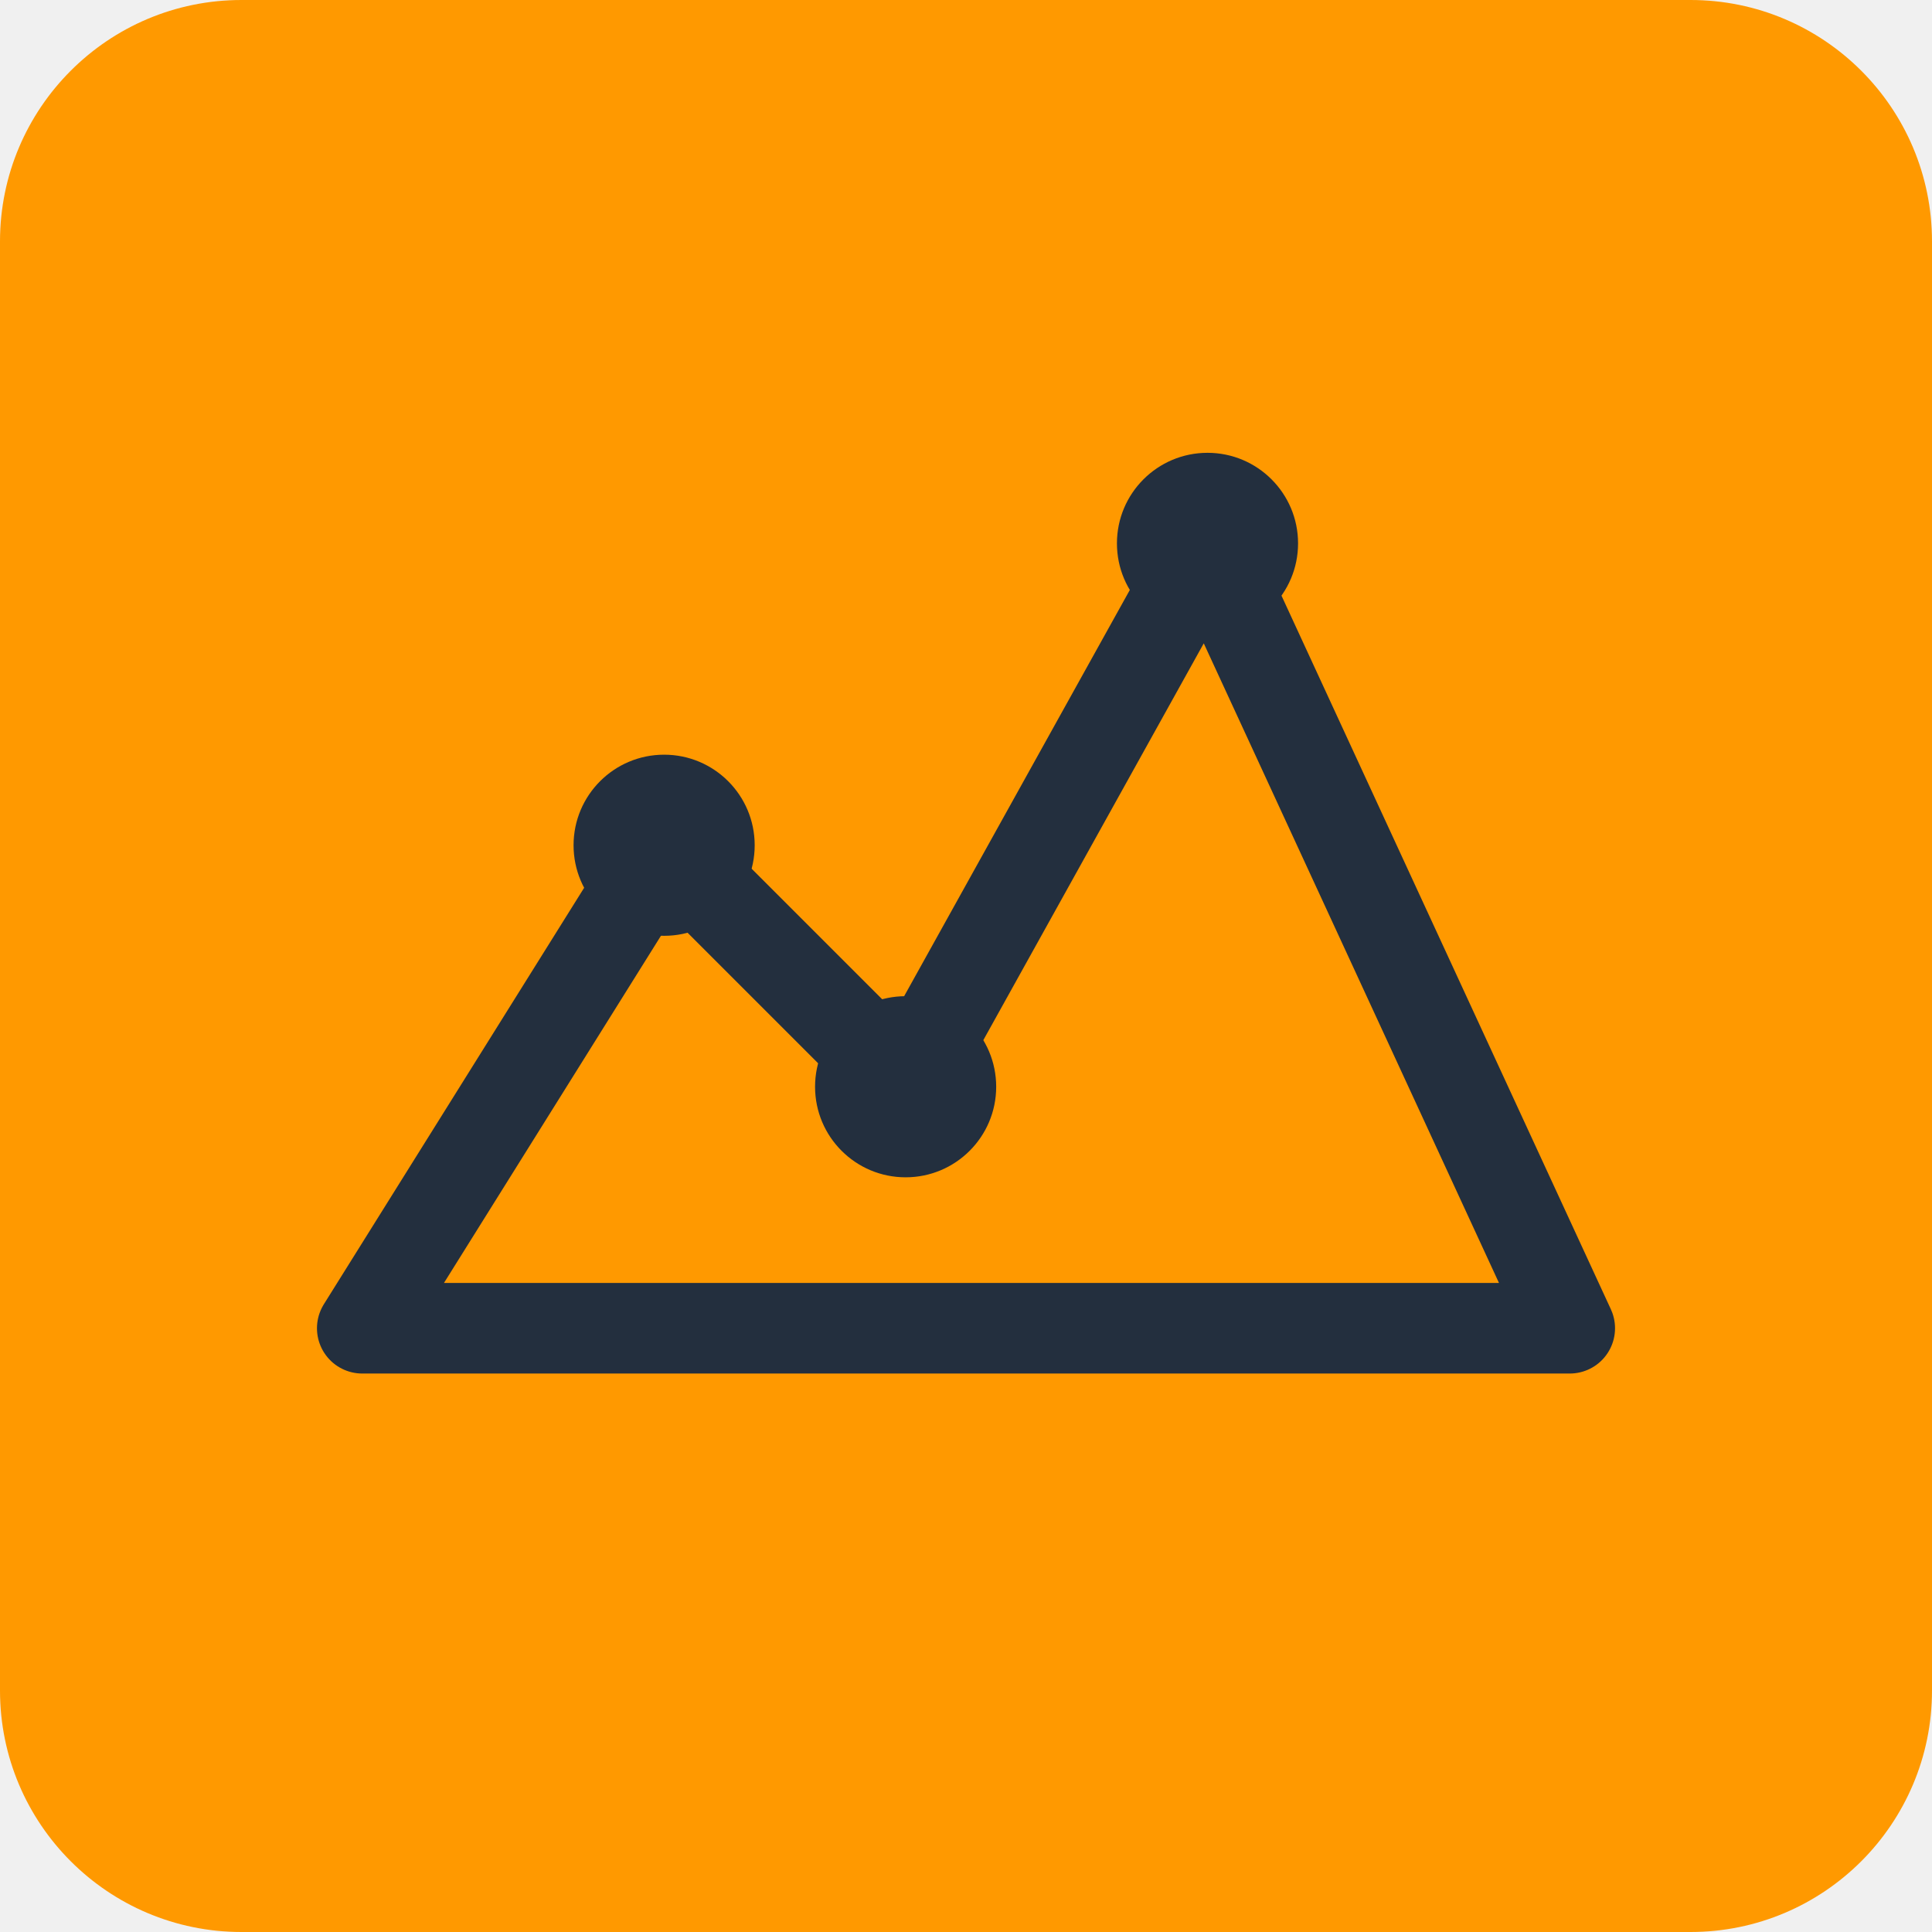
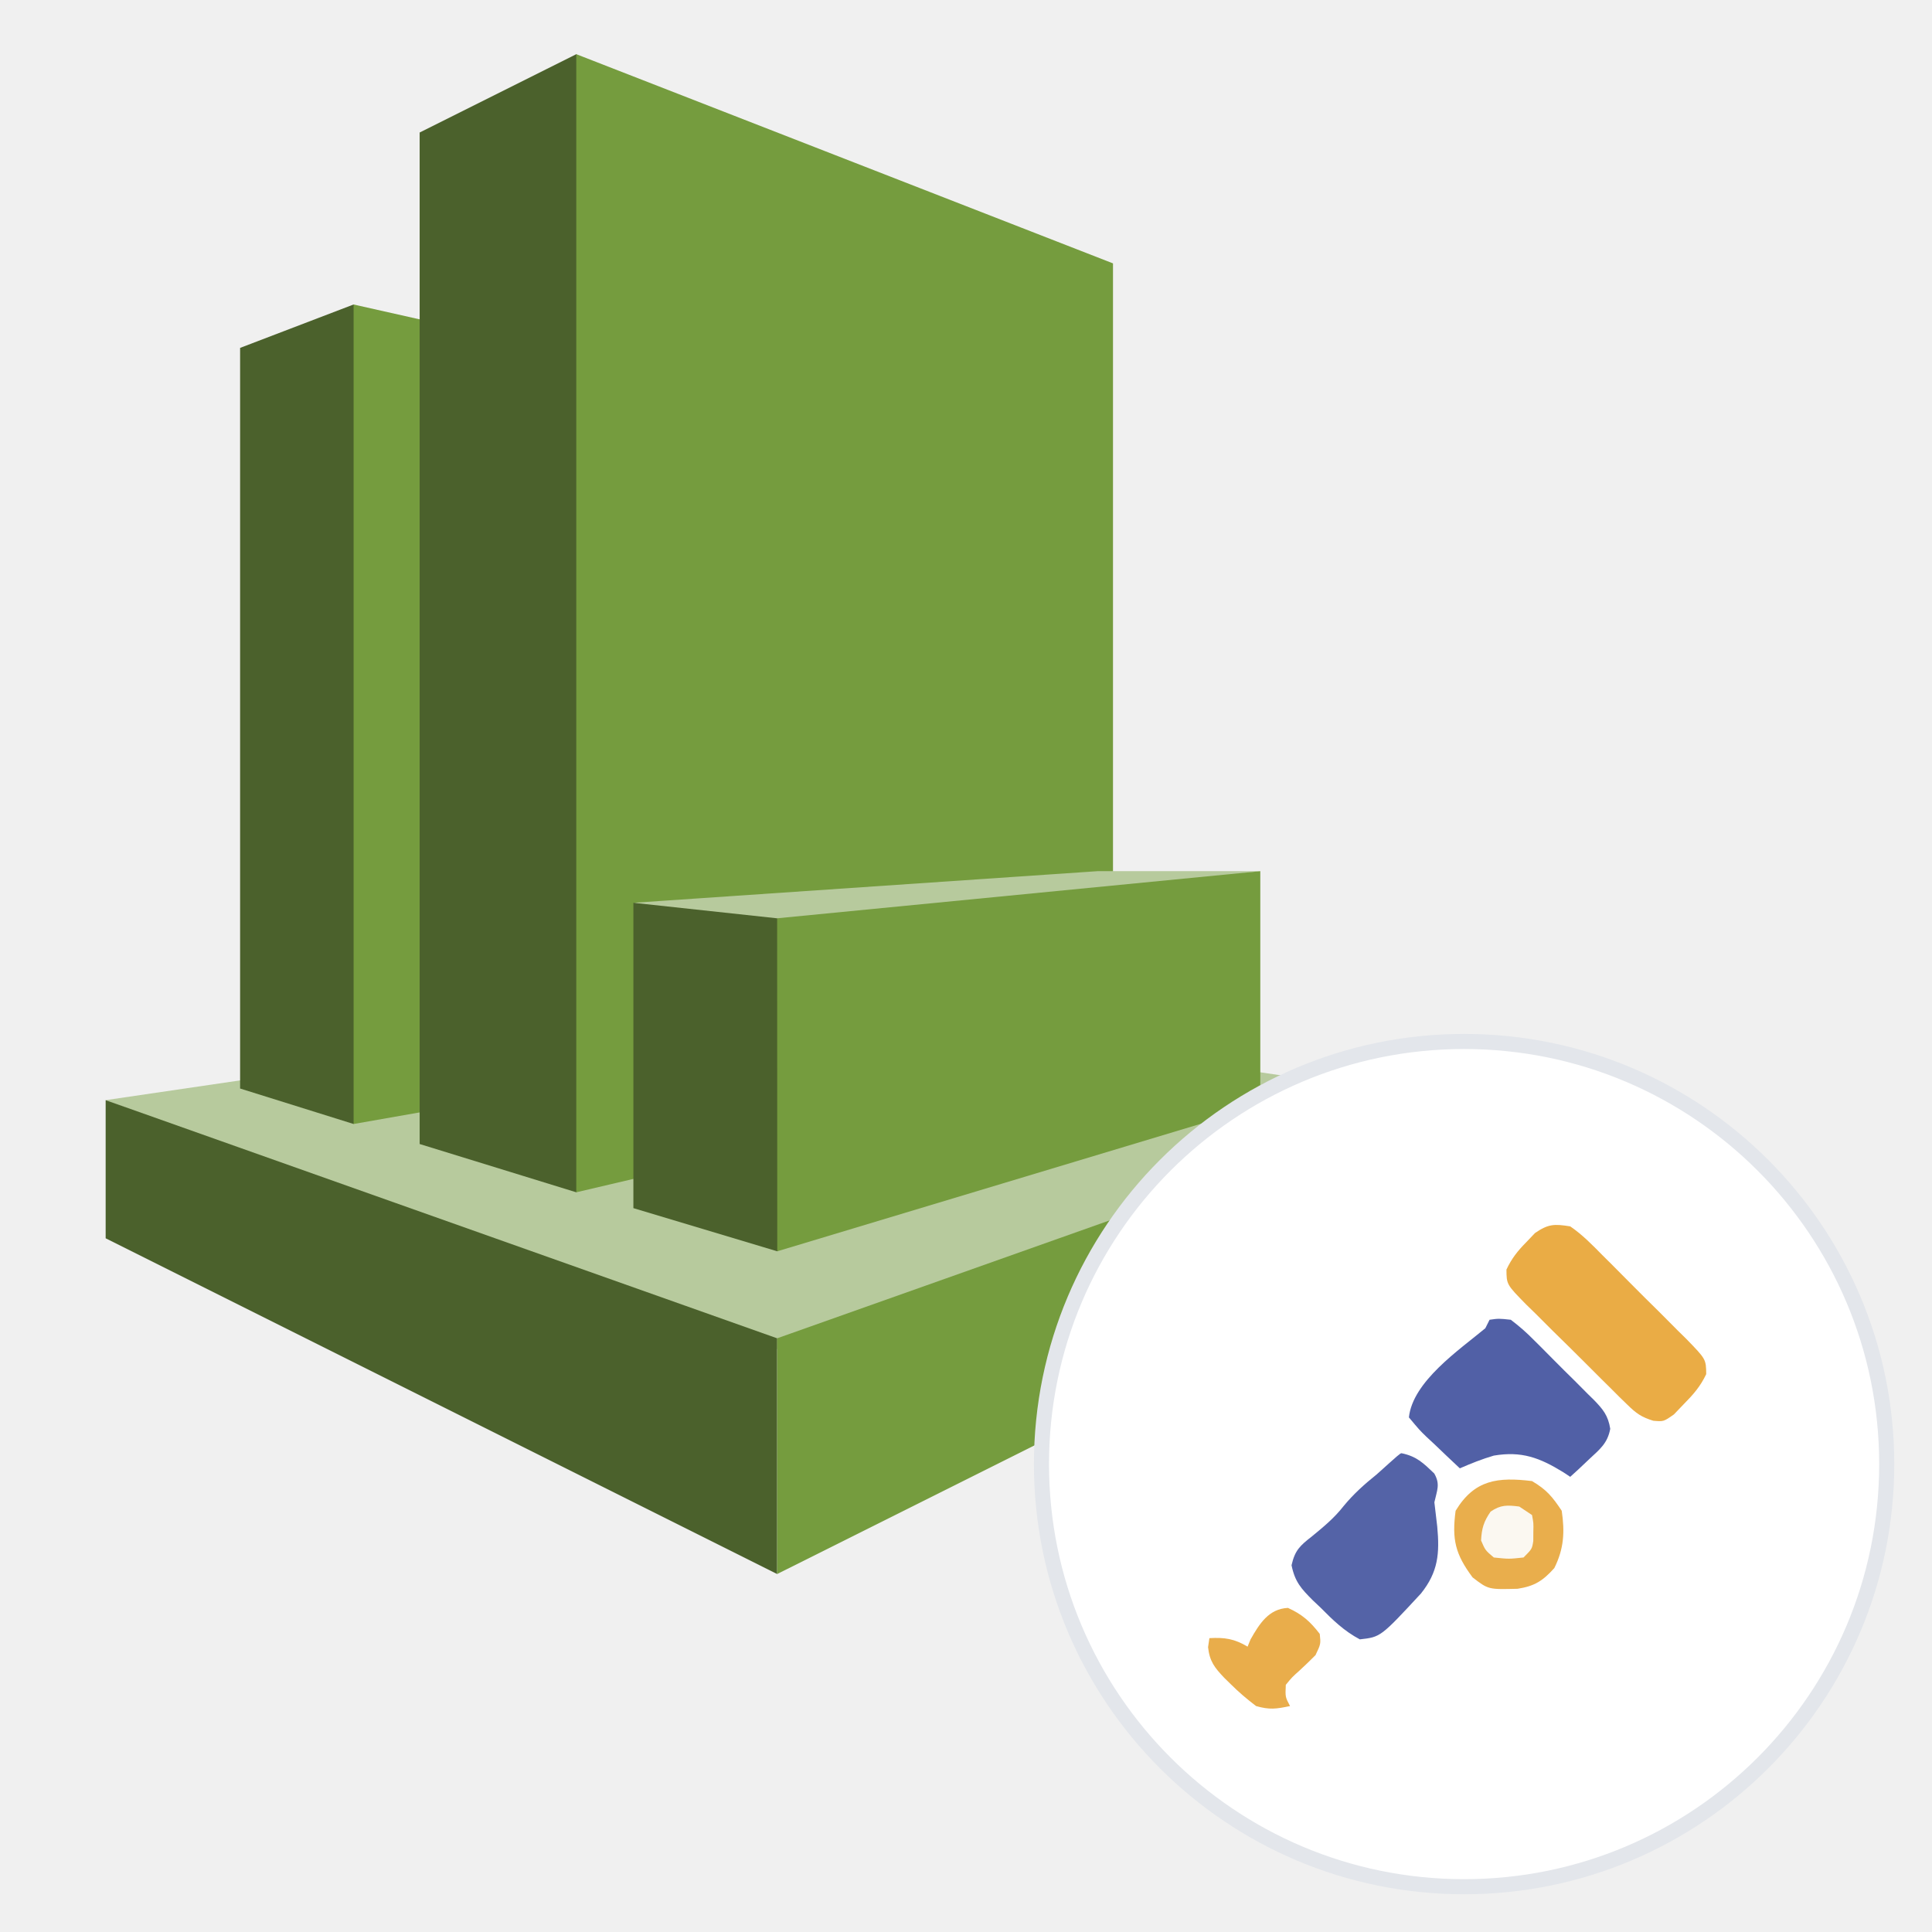
- <svg xmlns="http://www.w3.org/2000/svg" width="32" height="32" viewBox="0 0 32 32">
-   <rect width="32" height="32" rx="4" fill="#FF9900" />
-   <path d="M6 22 L11 14 L15 18 L20 9 L26 22 Z" fill="none" stroke="#232F3E" stroke-width="1.5" stroke-linejoin="round" />
-   <circle cx="11" cy="14" r="1.5" fill="#232F3E" />
-   <circle cx="15" cy="18" r="1.5" fill="#232F3E" />
-   <circle cx="20" cy="9" r="1.5" fill="#232F3E" />
+ <svg xmlns="http://www.w3.org/2000/svg" viewBox="0 0 512 512" width="512" height="512">
+   <svg x="28" y="14" width="356" height="404" viewBox="0 0 256 290" preserveAspectRatio="xMidYMid meet">
+     <path d="M256 199.305l-127.957-18.797L0 199.329l128.01 47.439L256 199.305" fill="#B7CA9D" />
+     <path d="M25.621 197.113l21.63 6.761 1.971-2.238V50.284l-1.971-2.585-21.63 8.274v141.14" fill="#4B612C" />
+     <path d="M123.832 190.423l-76.581 13.451V47.703l76.581 17.222v125.498" fill="#759C3E" />
+     <path d="M89.686 216.889l-29.848-9.201V14.928L89.686.004l2.612 2.845v210.858l-2.612 3.182" fill="#4B612C" />
+     <path d="M191.967 192.894L89.686 216.889V0l102.281 39.866v153.028" fill="#759C3E" />
+     <path d="M127.965 244.714L0 199.329v26.324l127.965 63.983v-44.922" fill="#4B612C" />
+     <path d="M256 225.622l-128.035 64.014v-44.922L256 199.305v26.317" fill="#759C3E" />
+     <path d="M220.039 155.692h-31.026l-88.445 6.026L128 166.775l92.039-11.083" fill="#B7CA9D" />
+     <path d="M100.568 219.906l27.42 8.226.789-.849-.023-61.849-.789-.758-27.397-2.958v58.188" fill="#4B612C" />
+     <path d="M220.039 155.692l-92.074 8.98.023 63.46 92.051-27.711v-44.729" fill="#759C3E" />
+   </svg>
+   <circle cx="388" cy="388" r="112" fill="#FFFFFF" stroke="#E3E6EB" stroke-width="4" />
+   <svg x="316" y="316" width="144" height="144" viewBox="195 188 128 128" preserveAspectRatio="xMidYMid meet">
+     <path d="M0 0 C2.155 -0.303 2.155 -0.303 5 0 C7.059 1.562 8.73 3.028 10.52 4.855 C11.023 5.354 11.526 5.853 12.045 6.367 C13.104 7.422 14.157 8.484 15.204 9.552 C16.807 11.182 18.436 12.784 20.068 14.385 C21.095 15.415 22.121 16.447 23.145 17.48 C23.632 17.958 24.119 18.435 24.622 18.927 C26.776 21.158 27.935 22.59 28.427 25.691 C27.799 29.09 25.996 30.49 23.5 32.812 C22.665 33.603 21.829 34.393 20.969 35.207 C20.319 35.799 19.669 36.39 19 37 C18.455 36.639 17.909 36.278 17.348 35.906 C11.785 32.483 7.526 30.897 1 32 C-1.798 32.821 -4.317 33.829 -7 35 C-9.037 33.098 -11.053 31.181 -13.062 29.25 C-13.643 28.711 -14.224 28.172 -14.822 27.617 C-16.473 26.016 -16.473 26.016 -19 23 C-18.105 14.543 -7.182 7.13 -1 2 C-0.67 1.34 -0.34 0.68 0 0 Z " fill="#5160A6" transform="translate(265,218)" />
+     <path d="M0 0 C2.858 1.953 5.201 4.361 7.621 6.824 C8.325 7.523 9.029 8.221 9.755 8.941 C11.237 10.419 12.712 11.905 14.179 13.397 C16.433 15.683 18.717 17.935 21.006 20.186 C22.442 21.626 23.876 23.068 25.309 24.512 C25.995 25.186 26.681 25.86 27.388 26.555 C31.991 31.297 31.991 31.297 32.036 34.812 C30.675 37.686 28.987 39.616 26.75 41.875 C25.982 42.677 25.213 43.479 24.422 44.305 C22 46 22 46 19.569 45.792 C16.779 44.932 15.542 44.057 13.479 42.028 C12.835 41.404 12.192 40.779 11.529 40.136 C10.852 39.457 10.174 38.778 9.477 38.078 C8.418 37.033 8.418 37.033 7.338 35.966 C5.853 34.492 4.372 33.012 2.896 31.527 C0.63 29.255 -1.662 27.01 -3.957 24.766 C-5.397 23.33 -6.836 21.892 -8.273 20.453 C-9.308 19.447 -9.308 19.447 -10.363 18.42 C-14.994 13.696 -14.994 13.696 -15.023 10.174 C-13.78 7.533 -12.366 5.764 -10.312 3.688 C-9.649 2.99 -8.985 2.293 -8.301 1.574 C-5.15 -0.581 -3.785 -0.596 0 0 Z " fill="#EAAC45" transform="translate(284,196)" />
+     <path d="M0 0 C3.556 0.727 5.134 2.305 7.711 4.762 C9.185 7.316 8.375 8.708 7.75 11.562 C7.973 13.471 8.196 15.38 8.425 17.288 C9.012 23.599 8.656 27.972 4.59 33.047 C-4.912 43.302 -4.912 43.302 -9.812 43.848 C-13.475 41.916 -16.166 39.304 -19.062 36.375 C-19.959 35.527 -19.959 35.527 -20.873 34.662 C-23.645 31.896 -25.101 30.291 -25.898 26.387 C-25.08 22.823 -23.918 21.798 -21.062 19.562 C-18.324 17.315 -15.802 15.237 -13.625 12.438 C-11.228 9.536 -8.719 7.306 -5.801 4.957 C-0.399 0.1 -0.399 0.1 0 0 Z " fill="#5463A7" transform="translate(244.25,249.4375)" />
+     <path d="M0 0 C3.457 2.046 4.779 3.668 7 7 C7.74 11.998 7.518 15.964 5.25 20.5 C2.545 23.506 0.6 24.753 -3.402 25.371 C-10.285 25.551 -10.285 25.551 -14 22.688 C-18.077 17.209 -18.896 13.756 -18 7 C-13.55 -0.366 -8.024 -0.975 0 0 Z " fill="#E9AE4C" transform="translate(275,256)" />
+     <path d="M0 0 C3.364 1.514 5.247 3.209 7.5 6.125 C7.75 8.5 7.75 8.5 6.5 11.125 C5.318 12.318 4.106 13.483 2.875 14.625 C0.965 16.333 0.965 16.333 -0.5 18.125 C-0.632 20.994 -0.632 20.994 0.5 23.125 C-2.811 23.812 -4.298 24.031 -7.5 23.125 C-9.696 21.45 -11.562 19.868 -13.5 17.938 C-13.993 17.456 -14.486 16.974 -14.993 16.477 C-17.272 14.073 -18.448 12.598 -18.812 9.262 C-18.709 8.557 -18.606 7.851 -18.5 7.125 C-14.875 6.924 -12.635 7.267 -9.5 9.125 C-9.273 8.568 -9.046 8.011 -8.812 7.438 C-6.704 3.722 -4.523 0.226 0 0 Z " fill="#E9AD4B" transform="translate(217.5,285.875)" />
+     <path d="M0 0 C0.99 0.66 1.98 1.32 3 2 C3.363 3.875 3.363 3.875 3.312 6 C3.309 6.701 3.305 7.402 3.301 8.125 C3 10 3 10 1 12 C-2.438 12.375 -2.438 12.375 -6 12 C-8 10.312 -8 10.312 -9 8 C-8.861 5.147 -8.369 3.535 -6.75 1.188 C-4.353 -0.439 -2.842 -0.355 0 0 Z " fill="#FBF8F1" transform="translate(272,262)" />
+   </svg>
</svg>
